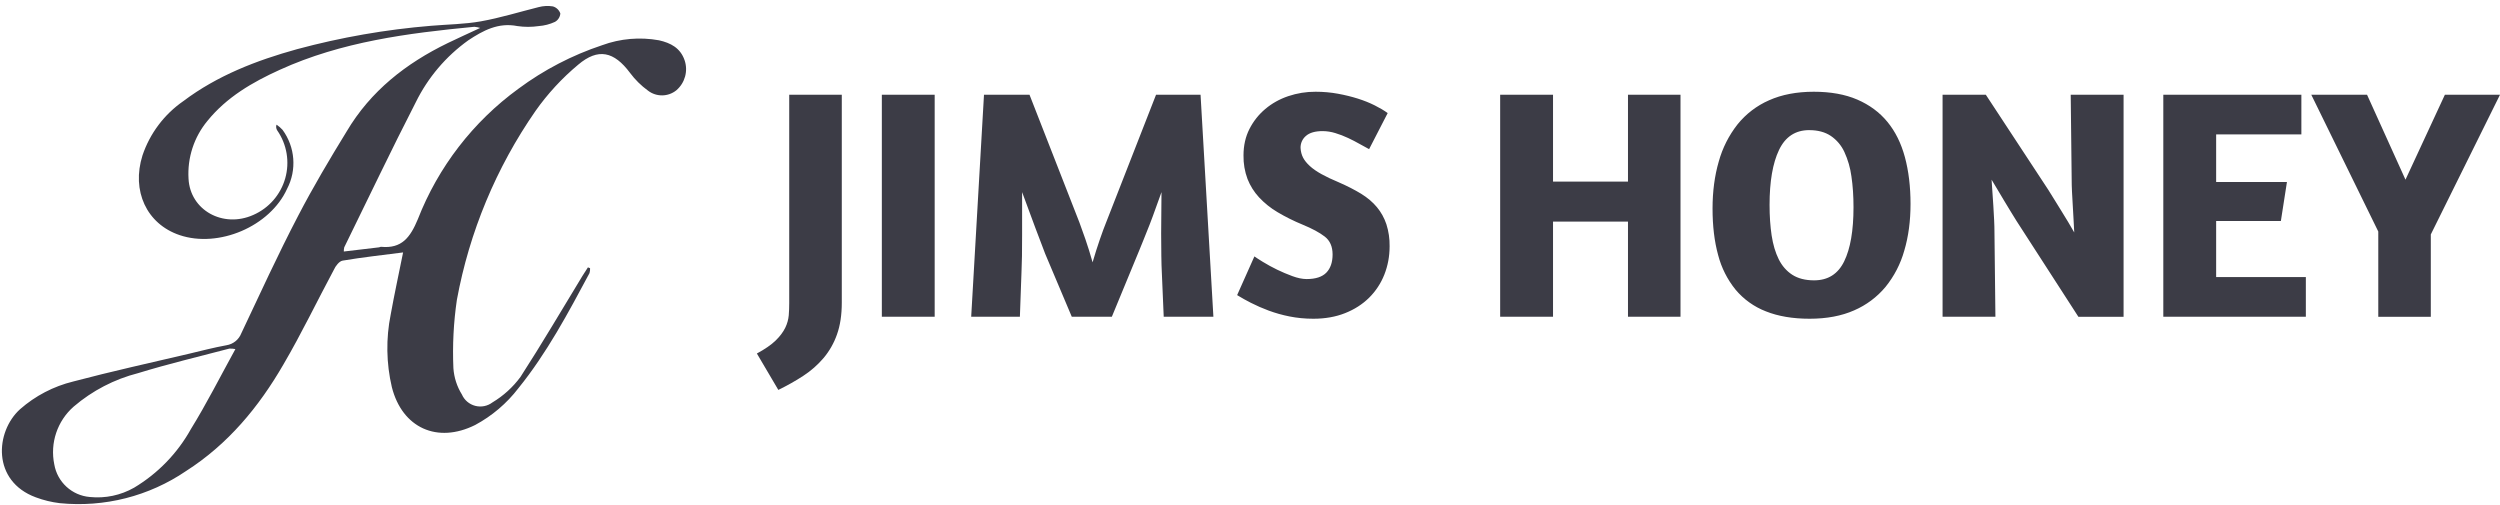
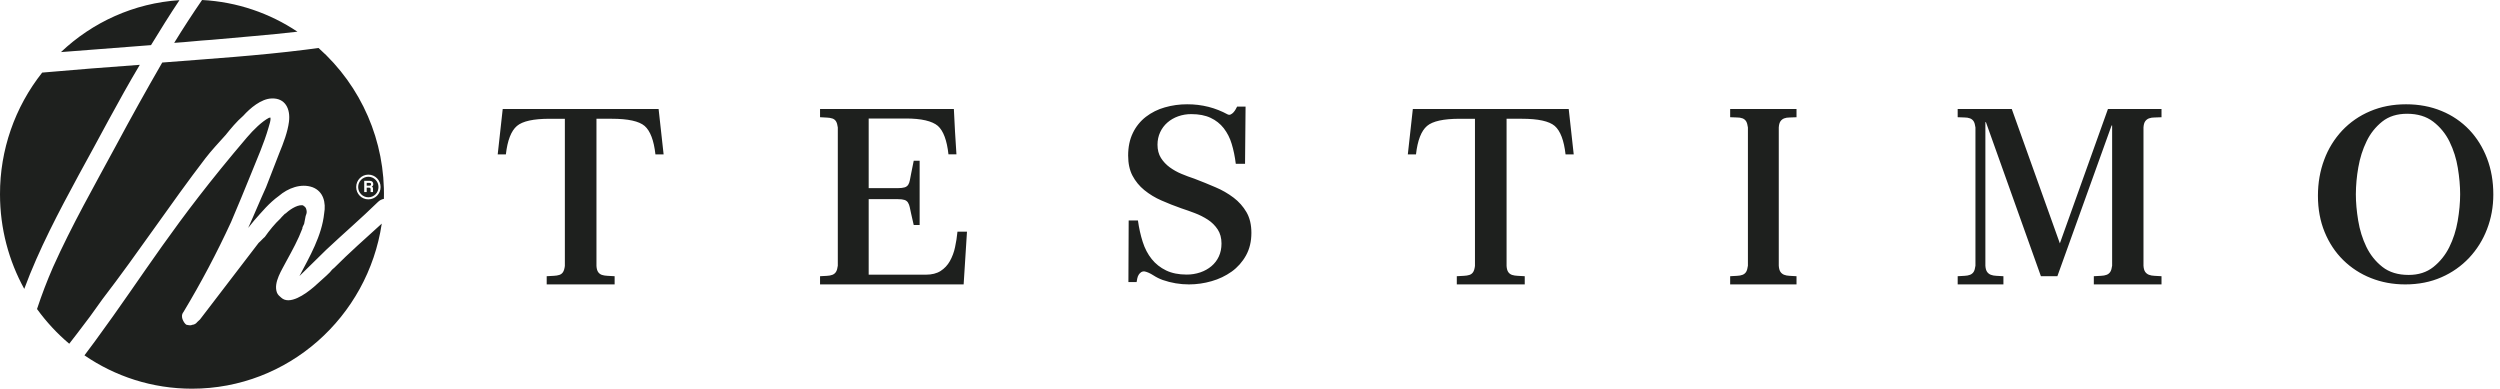
- <svg xmlns="http://www.w3.org/2000/svg" width="109" height="22" viewBox="0 0 109 22">
-   <g fill="#3C3C46" fill-rule="evenodd">
-     <path d="M36.702 13.196c0 .534-.07.996-.21 1.387a3.27 3.27 0 0 1-.587 1.03 4.078 4.078 0 0 1-.88.772c-.335.22-.698.424-1.09.615L33 15.413c.354-.191.626-.38.817-.565.191-.186.33-.372.42-.558a1.55 1.55 0 0 0 .153-.544c.014-.176.02-.35.02-.522V4.13h2.292v9.067zm1.746-9.067h2.304v9.682h-2.304V4.129zm10.029 9.682H46.73l-1.16-2.746a31.155 31.155 0 0 0-.16-.422c-.08-.205-.168-.439-.266-.7a400.747 400.747 0 0 1-.58-1.567v1.845c0 .334-.002.648-.006.944-.005.296-.012.53-.021.7l-.07 1.946h-2.123l.558-9.682h1.984l2.179 5.577c.065.172.151.413.258.722.107.31.212.646.314 1.009.103-.353.208-.684.315-.994.107-.31.198-.556.272-.737l2.18-5.577h1.94l.56 9.682h-2.166l-.083-1.945c-.01-.181-.017-.42-.021-.715a59.598 59.598 0 0 1 0-1.924c.004-.329.007-.612.007-.85-.075.2-.156.426-.245.679-.088.252-.18.498-.272.736-.093.238-.182.46-.266.665l-.195.48-1.187 2.874zM57.36 4c.335 0 .66.029.971.086.312.057.603.129.873.214.27.086.514.184.733.294.22.11.408.221.566.336l-.81 1.573a10.182 10.182 0 0 1-.405-.222 7.353 7.353 0 0 0-.51-.264 3.98 3.98 0 0 0-.559-.215 1.92 1.92 0 0 0-.551-.086c-.326 0-.569.07-.727.208a.664.664 0 0 0-.237.522c.009.162.046.305.111.429.066.124.163.245.294.364.13.12.298.236.503.35.205.115.456.234.754.358.372.162.698.33.978.5.279.172.51.368.691.587.182.22.319.467.412.744a3 3 0 0 1 .14.958c0 .439-.077.85-.23 1.237a2.925 2.925 0 0 1-.664 1.008c-.289.286-.638.51-1.048.672-.41.163-.87.244-1.383.244-.363 0-.71-.034-1.04-.1a5.956 5.956 0 0 1-.915-.258 7.377 7.377 0 0 1-.768-.336 8.125 8.125 0 0 1-.6-.336l.753-1.688c.066.048.187.127.364.236a7.23 7.23 0 0 0 1.285.622c.232.086.442.13.628.13.391 0 .678-.094.86-.28.18-.186.272-.45.272-.793 0-.344-.115-.604-.343-.78-.228-.176-.551-.35-.97-.522a8.421 8.421 0 0 1-1.09-.543 3.605 3.605 0 0 1-.803-.644 2.566 2.566 0 0 1-.503-.8 2.799 2.799 0 0 1-.175-1.03c0-.43.087-.813.259-1.152.172-.338.403-.629.691-.872.289-.243.622-.43.999-.558A3.672 3.672 0 0 1 57.36 4zM70.98 9.663h-3.268v4.148h-2.305V4.129h2.305v3.79h3.268v-3.79h2.29v9.682h-2.29V9.663zM79.08 4c.736 0 1.37.114 1.9.343.53.23.969.553 1.313.973.345.42.598.932.761 1.537.163.606.245 1.285.245 2.038 0 .744-.09 1.423-.273 2.038a4.395 4.395 0 0 1-.817 1.58 3.68 3.68 0 0 1-1.369 1.023c-.549.243-1.196.365-1.941.365-.736 0-1.371-.108-1.907-.322a3.255 3.255 0 0 1-1.32-.944 3.982 3.982 0 0 1-.761-1.509c-.163-.591-.244-1.268-.244-2.03 0-.744.09-1.428.272-2.053a4.605 4.605 0 0 1 .817-1.616 3.636 3.636 0 0 1 1.376-1.051C77.686 4.124 78.336 4 79.08 4zm-.195 1.673c-.605 0-1.045.289-1.32.866-.275.576-.412 1.375-.412 2.395 0 .486.03.93.09 1.33.061.4.164.746.308 1.037.144.29.342.517.594.68.251.161.568.242.95.242.605 0 1.042-.276 1.312-.83.27-.552.406-1.339.406-2.359 0-.486-.03-.934-.091-1.344a3.705 3.705 0 0 0-.308-1.066 1.704 1.704 0 0 0-.593-.7c-.252-.167-.564-.25-.936-.25zM90.283 4.13h2.305v9.682h-1.97l-2.696-4.176c-.056-.086-.132-.21-.23-.372l-.308-.508c-.107-.176-.209-.348-.307-.515a18.96 18.96 0 0 0-.244-.407 177.795 177.795 0 0 0 .077 1.144c.014.21.025.415.034.615.01.2.014.367.014.5L87 13.811h-2.304V4.129h1.885l2.724 4.147.28.45c.102.167.207.337.314.508a24.72 24.72 0 0 1 .538.901c-.01-.152-.02-.329-.028-.529-.01-.2-.021-.407-.035-.622a33.63 33.63 0 0 1-.035-.622c-.01-.2-.014-.377-.014-.53l-.042-3.703zm4.037 0h6.02v1.73h-3.716v2.074h3.087l-.265 1.702h-2.822v2.445h3.911v1.73H94.32V4.13zm9.372 5.963l-2.92-5.963h2.431l1.676 3.704 1.718-3.704H109l-3.017 6.092v3.59h-2.29v-3.719z" />
-     <path fill-rule="nonzero" d="M17.575 11.006c-.905.118-1.772.21-2.637.357-.145.024-.31.235-.38.396-.738 1.376-1.414 2.789-2.2 4.13-1.076 1.86-2.418 3.48-4.246 4.648a8.32 8.32 0 0 1-5.506 1.401 4.508 4.508 0 0 1-1.044-.254c-1.918-.707-1.773-2.86-.688-3.842a5.5 5.5 0 0 1 2.32-1.209c1.674-.443 3.366-.815 5.051-1.211.543-.13 1.082-.27 1.627-.369a.834.834 0 0 0 .65-.524c.81-1.713 1.6-3.44 2.48-5.125.644-1.24 1.379-2.479 2.11-3.669 1.047-1.769 2.587-2.971 4.41-3.857.44-.214.885-.412 1.415-.66a1.212 1.212 0 0 0-.257-.05c-2.903.279-5.788.65-8.48 1.875-1.194.542-2.315 1.19-3.158 2.23A3.613 3.613 0 0 0 8.22 7.79c.068 1.373 1.502 2.169 2.82 1.583a2.479 2.479 0 0 0 1.047-3.687.285.285 0 0 1-.031-.251c.097.064.185.14.263.226.551.75.628 1.747.198 2.572-.743 1.64-2.987 2.593-4.688 2.017-1.435-.486-2.104-1.927-1.617-3.473.323-.96.948-1.791 1.781-2.368 1.485-1.118 3.192-1.775 4.958-2.265a32.761 32.761 0 0 1 5.847-1.02c.725-.061 1.463-.067 2.17-.194.848-.152 1.679-.41 2.518-.62a1.5 1.5 0 0 1 .62-.031c.153.044.274.16.325.31a.462.462 0 0 1-.235.365 2.033 2.033 0 0 1-.707.183 3.198 3.198 0 0 1-.93 0c-.836-.167-1.502.198-2.14.62a7.26 7.26 0 0 0-2.29 2.699c-1.072 2.085-2.08 4.214-3.12 6.327a.74.74 0 0 0-.019.183l1.518-.18c.037 0 .075-.028.109-.025.901.087 1.27-.412 1.599-1.199a12.779 12.779 0 0 1 4.39-5.695 13.014 13.014 0 0 1 3.647-1.896 4.744 4.744 0 0 1 2.48-.214c.507.115.929.331 1.115.868.16.468.018.987-.357 1.31a.998.998 0 0 1-1.239.016 3.644 3.644 0 0 1-.784-.775c-.694-.93-1.385-1.097-2.262-.353a10.535 10.535 0 0 0-1.86 2.017 21.166 21.166 0 0 0-3.426 8.233 15.772 15.772 0 0 0-.152 2.978c.028.406.154.8.369 1.146a.877.877 0 0 0 1.335.347 4.195 4.195 0 0 0 1.221-1.11c.93-1.437 1.803-2.93 2.699-4.4.077-.126.161-.25.242-.377l.093.037a.598.598 0 0 1-.025.214c-.93 1.738-1.86 3.486-3.099 5.017a5.869 5.869 0 0 1-1.887 1.605c-1.645.82-3.179.13-3.631-1.649a7.437 7.437 0 0 1-.05-3.17c.158-.877.35-1.757.54-2.705zm-7.312 4.214a1.165 1.165 0 0 0-.264-.021c-1.326.35-2.665.666-3.975 1.069a6.984 6.984 0 0 0-2.81 1.459 2.64 2.64 0 0 0-.847 2.522c.133.771.77 1.355 1.55 1.42.67.069 1.345-.073 1.93-.406a6.866 6.866 0 0 0 2.479-2.56c.682-1.103 1.277-2.284 1.937-3.483z" />
+ <svg xmlns="http://www.w3.org/2000/svg" width="283" height="44" viewBox="0 0 283 44">
+   <g fill="#1E201E" fill-rule="evenodd">
+     <path d="M272.659 31.122c1.113 0 2.045-.299 2.797-.896a6.568 6.568 0 0 0 1.802-2.247c.449-.901.766-1.885.952-2.953.185-1.067.278-2.081.278-3.04 0-.921-.087-1.916-.263-2.983a10.536 10.536 0 0 0-.938-2.967 6.327 6.327 0 0 0-1.845-2.262c-.782-.597-1.768-.896-2.96-.896-1.132 0-2.069.294-2.811.882a6.336 6.336 0 0 0-1.772 2.232c-.44.9-.752 1.885-.938 2.953a17.799 17.799 0 0 0-.278 3.04c0 .92.088 1.915.264 2.982.175 1.068.483 2.057.922 2.968.44.91 1.045 1.669 1.817 2.276.771.608 1.762.911 2.973.911zm-.297-19.317c1.469 0 2.813.254 4.033.762a9.058 9.058 0 0 1 3.126 2.127c.862.91 1.532 1.985 2.009 3.227.476 1.243.714 2.607.714 4.094 0 1.388-.238 2.699-.714 3.93a9.892 9.892 0 0 1-2.025 3.243 9.53 9.53 0 0 1-3.14 2.2c-1.22.538-2.585.807-4.092.807-1.39 0-2.684-.24-3.885-.719a9.36 9.36 0 0 1-3.14-2.039c-.893-.88-1.593-1.936-2.099-3.169-.506-1.232-.759-2.6-.759-4.107 0-1.467.239-2.831.715-4.092a9.786 9.786 0 0 1 2.024-3.286 9.311 9.311 0 0 1 3.155-2.186c1.23-.529 2.59-.792 4.078-.792zm-27.68 1.466a12.85 12.85 0 0 1-.798.029 1.74 1.74 0 0 0-.62.1.912.912 0 0 0-.43.335c-.109.155-.172.387-.192.696v15.646c.02.309.083.541.192.696a.907.907 0 0 0 .43.334c.177.068.384.106.62.116.237.01.503.024.799.044v.928h-7.662v-.928c.296-.02.568-.035.814-.044.246-.01.458-.048.636-.116a.829.829 0 0 0 .414-.334c.099-.155.168-.387.208-.696V14.199h-.06l-6.138 17.068h-1.864l-6.226-17.445h-.06v16.255c.02.309.084.541.192.696a.907.907 0 0 0 .43.334c.177.068.384.106.62.116.238.01.503.024.8.044v.928h-5.177v-.928c.29-.02.552-.035.789-.044.23-.01.433-.048.61-.116a.832.832 0 0 0 .41-.334c.094-.155.163-.387.202-.696V14.43c-.04-.309-.108-.541-.202-.696a.837.837 0 0 0-.41-.334 1.702 1.702 0 0 0-.61-.101c-.237 0-.498-.01-.79-.03v-.929h6.124l5.443 15.21 5.443-15.21h6.064v.93zm-41.316 0c-.291.018-.553.029-.786.029-.233 0-.437.033-.612.1a.9.9 0 0 0-.422.335c-.106.155-.17.387-.189.696v15.646c.02.309.083.541.189.696a.895.895 0 0 0 .422.334c.175.068.379.106.612.116.233.01.495.024.786.044v.928h-7.512v-.928c.286-.02.549-.035.79-.044.239-.01.442-.048.617-.116a.822.822 0 0 0 .403-.334c.092-.155.16-.387.2-.696V14.43c-.04-.309-.108-.541-.2-.696a.826.826 0 0 0-.403-.334 1.698 1.698 0 0 0-.616-.101c-.242 0-.505-.01-.791-.03v-.929h7.512v.93zM164.91 31.267c.298-.02.566-.035.805-.044.238-.01.446-.044.625-.102a.754.754 0 0 0 .418-.319c.1-.155.17-.387.208-.697v-16.66h-1.729c-1.828 0-3.06.27-3.696.813-.656.56-1.073 1.634-1.251 3.221h-.925l.567-5.138h17.647l.566 5.138h-.924c-.179-1.587-.586-2.661-1.223-3.221-.635-.543-1.877-.814-3.726-.814h-1.728v16.661c.02.31.084.542.193.697.11.155.254.261.433.32.179.057.387.09.626.101.238.01.506.024.805.044v.928h-7.691v-.928zm-29.72-11.045c.82.313 1.617.635 2.396.972a9.51 9.51 0 0 1 2.065 1.187 5.598 5.598 0 0 1 1.453 1.64c.369.64.554 1.417.554 2.334 0 .977-.205 1.836-.615 2.568a5.555 5.555 0 0 1-1.616 1.822 7.385 7.385 0 0 1-2.275 1.084 9.21 9.21 0 0 1-2.56.366 8.983 8.983 0 0 1-2.964-.498 5.143 5.143 0 0 1-1.063-.527c-.369-.235-.694-.381-.973-.44a.6.6 0 0 0-.404.074.898.898 0 0 0-.284.292c-.08.127-.135.269-.165.425-.03.156-.055.293-.075.41h-.928l.03-6.972h1.048c.12.859.3 1.665.539 2.417.239.751.579 1.401 1.018 1.948.439.547.982.976 1.63 1.289.65.313 1.423.469 2.322.469a4.73 4.73 0 0 0 1.556-.25c.48-.165.899-.4 1.257-.702.36-.303.64-.67.838-1.1.2-.429.3-.917.3-1.463 0-.626-.145-1.158-.434-1.598-.29-.439-.659-.805-1.107-1.098a7.803 7.803 0 0 0-1.482-.748 34.943 34.943 0 0 0-1.527-.542 30.98 30.98 0 0 1-2.26-.893 8.311 8.311 0 0 1-1.931-1.172 5.263 5.263 0 0 1-1.333-1.625c-.33-.626-.494-1.388-.494-2.285 0-.977.18-1.832.539-2.565a5.1 5.1 0 0 1 1.467-1.816 6.339 6.339 0 0 1 2.14-1.069 9.047 9.047 0 0 1 2.53-.351 9.72 9.72 0 0 1 2.425.292c.759.196 1.477.48 2.156.85.12.059.234.064.344.014a.974.974 0 0 0 .315-.234c.1-.107.184-.225.254-.351.07-.127.125-.23.165-.308h.957l-.059 6.475h-1.048c-.1-.82-.255-1.572-.464-2.256a5.425 5.425 0 0 0-.899-1.773 4.033 4.033 0 0 0-1.48-1.171c-.6-.284-1.329-.425-2.187-.425a4.36 4.36 0 0 0-1.497.25c-.459.165-.863.399-1.212.702a3.27 3.27 0 0 0-.824 1.103c-.199.43-.299.899-.299 1.406 0 .586.13 1.084.39 1.5.259.41.589.761.987 1.054a6.46 6.46 0 0 0 1.332.747c.49.205.974.387 1.452.542zm-25.728 6.003l-.378 5.97H92.829v-.927c.292-.02.554-.034.787-.044.233-.009.437-.048.611-.115a.819.819 0 0 0 .409-.334c.097-.154.165-.386.204-.695V14.428c-.04-.308-.107-.54-.204-.695a.747.747 0 0 0-.409-.319 2.24 2.24 0 0 0-.611-.102 33.62 33.62 0 0 1-.787-.043v-.928h15.149c.039.87.083 1.725.13 2.566.05.84.102 1.696.161 2.565h-.903c-.175-1.585-.573-2.658-1.194-3.217-.66-.56-1.874-.841-3.642-.841h-4.195v7.884h3.292c.33 0 .588-.03.772-.087a.72.72 0 0 0 .408-.29c.087-.136.15-.31.19-.522.038-.213.087-.464.145-.754l.291-1.448h.67v7.274h-.67l-.291-1.275c-.058-.29-.111-.541-.16-.753a1.611 1.611 0 0 0-.204-.522.715.715 0 0 0-.393-.29c-.175-.058-.427-.087-.758-.087h-3.292v8.55h6.467c.68 0 1.239-.14 1.676-.42.437-.28.786-.653 1.048-1.116a5.57 5.57 0 0 0 .583-1.565c.126-.58.219-1.169.276-1.768h1.078zm-47.577 5.042c.298-.02.567-.035.805-.044.238-.01.448-.044.626-.102a.754.754 0 0 0 .417-.319c.1-.155.17-.387.209-.697v-16.66h-1.729c-1.828 0-3.06.27-3.696.813-.656.56-1.073 1.634-1.252 3.221h-.925l.567-5.138h17.647l.567 5.138h-.925c-.178-1.587-.586-2.661-1.222-3.221-.635-.543-1.878-.814-3.726-.814H67.52v16.661c.019.31.083.542.193.697.11.155.253.261.432.32.18.057.388.09.626.101.238.01.507.024.805.044v.928h-7.69v-.928zM6.899 5.897l.209-.017c3.3-.257 6.686-.515 9.987-.772 1.047-1.72 2.11-3.423 3.22-5.09C15.141.355 10.46 2.527 6.9 5.898zM2.746 32.702c1.66-4.484 3.9-8.7 6.14-12.846 2.284-4.116 4.485-8.403 6.94-12.519-3.684.258-7.368.563-11.052.881A22.095 22.095 0 0 0 0 21.985c0 3.89.998 7.545 2.746 10.717zm40.47-7.39C41.635 35.891 32.618 44 21.733 44c-4.51 0-8.7-1.392-12.172-3.775.403-.523.795-1.058 1.187-1.592 5.77-7.858 8.74-13.14 17.201-23.07.744-.874 1.696-1.807 2.505-2.232l.168-.017c.034.341-.102.7-.229 1.143-.508 1.774-1.277 3.487-1.961 5.192-.753 1.885-1.514 3.684-2.274 5.483a104.591 104.591 0 0 1-5.389 10.187c-.228.281-.195.622-.086.87.11.248.21.41.395.564.261.06.522.12.683.018a.766.766 0 0 0 .564-.315c.076-.094.236-.196.312-.29l6.642-8.675c.236-.195.463-.477.7-.672.523-.742 1.13-1.492 1.754-2.07 0 0 .228-.282.54-.572.085-.008.085-.008.16-.102.549-.485 1.434-1.004 1.964-.799l-.084.009c.353.137.387.478.403.649.017.17-.05.35-.119.528-.059.265-.11.615-.17.879-.067.179-.219.367-.202.537-.474 1.254-1.124 2.438-1.774 3.623-.499.998-1.545 2.48-1.093 3.642.11.247.295.401.48.555.933.855 2.687-.354 3.707-1.231.624-.58 1.333-1.167 1.797-1.644.151-.188.303-.375.464-.477 1.73-1.74 3.586-3.375 5.412-5.035zM36.06 5.433a22.084 22.084 0 0 1 7.397 17.08c-.255.04-.491.17-.68.357-1.865 1.823-3.905 3.578-5.854 5.409l-3.028 2.973c1.15-2.183 2.534-4.56 2.799-7.086.22-1.228-.072-2.491-1.31-2.97-1.321-.472-2.796.106-3.816.983-1.113.8-1.948 1.831-2.792 2.777l-.683.843c.701-1.534 1.318-3.06 2.02-4.595.473-1.253 1.023-2.6 1.496-3.854.482-1.168.955-2.422 1.1-3.556.196-1.484-.434-2.714-1.958-2.648-1.187.032-2.444 1.105-3.212 1.957-.784.682-1.392 1.432-2 2.181-.767.852-1.633 1.78-2.294 2.642-3.95 5.155-7.54 10.592-11.645 15.937a93.137 93.137 0 0 1-2.884 3.912c-.292.373-.583.755-.879 1.136a22.034 22.034 0 0 1-3.646-3.93 53.728 53.728 0 0 1 1.816-4.751c2.116-4.716 4.655-9.175 7.11-13.72a335.875 335.875 0 0 1 5.248-9.43c5.416-.43 10.833-.772 16.25-1.458a80.22 80.22 0 0 0 1.445-.19zm6.165 16.309h-.274v-.33c0-.123-.044-.167-.188-.167h-.252v.497h-.282V20.47h.642c.238 0 .383.146.383.365 0 .161-.072.249-.173.293.1.044.144.102.144.248v.366zm-.39-1.038c.116 0 .166.058.166.16 0 .096-.05.154-.173.154h-.317v-.314h.324zm1.01.468c0 .643-.512 1.162-1.147 1.162a1.159 1.159 0 0 1-1.154-1.162c0-.644.52-1.163 1.154-1.163.635 0 1.147.52 1.147 1.163zm.238 0c0-.775-.62-1.404-1.385-1.404s-1.378.629-1.378 1.404c0 .774.613 1.395 1.378 1.395.765 0 1.385-.62 1.385-1.395zM22.873 0c3.976.209 7.669 1.5 10.798 3.589-3.235.374-6.492.617-9.72.919-1.44.086-2.793.257-4.232.343A110.773 110.773 0 0 1 22.874 0z" />
  </g>
</svg>
